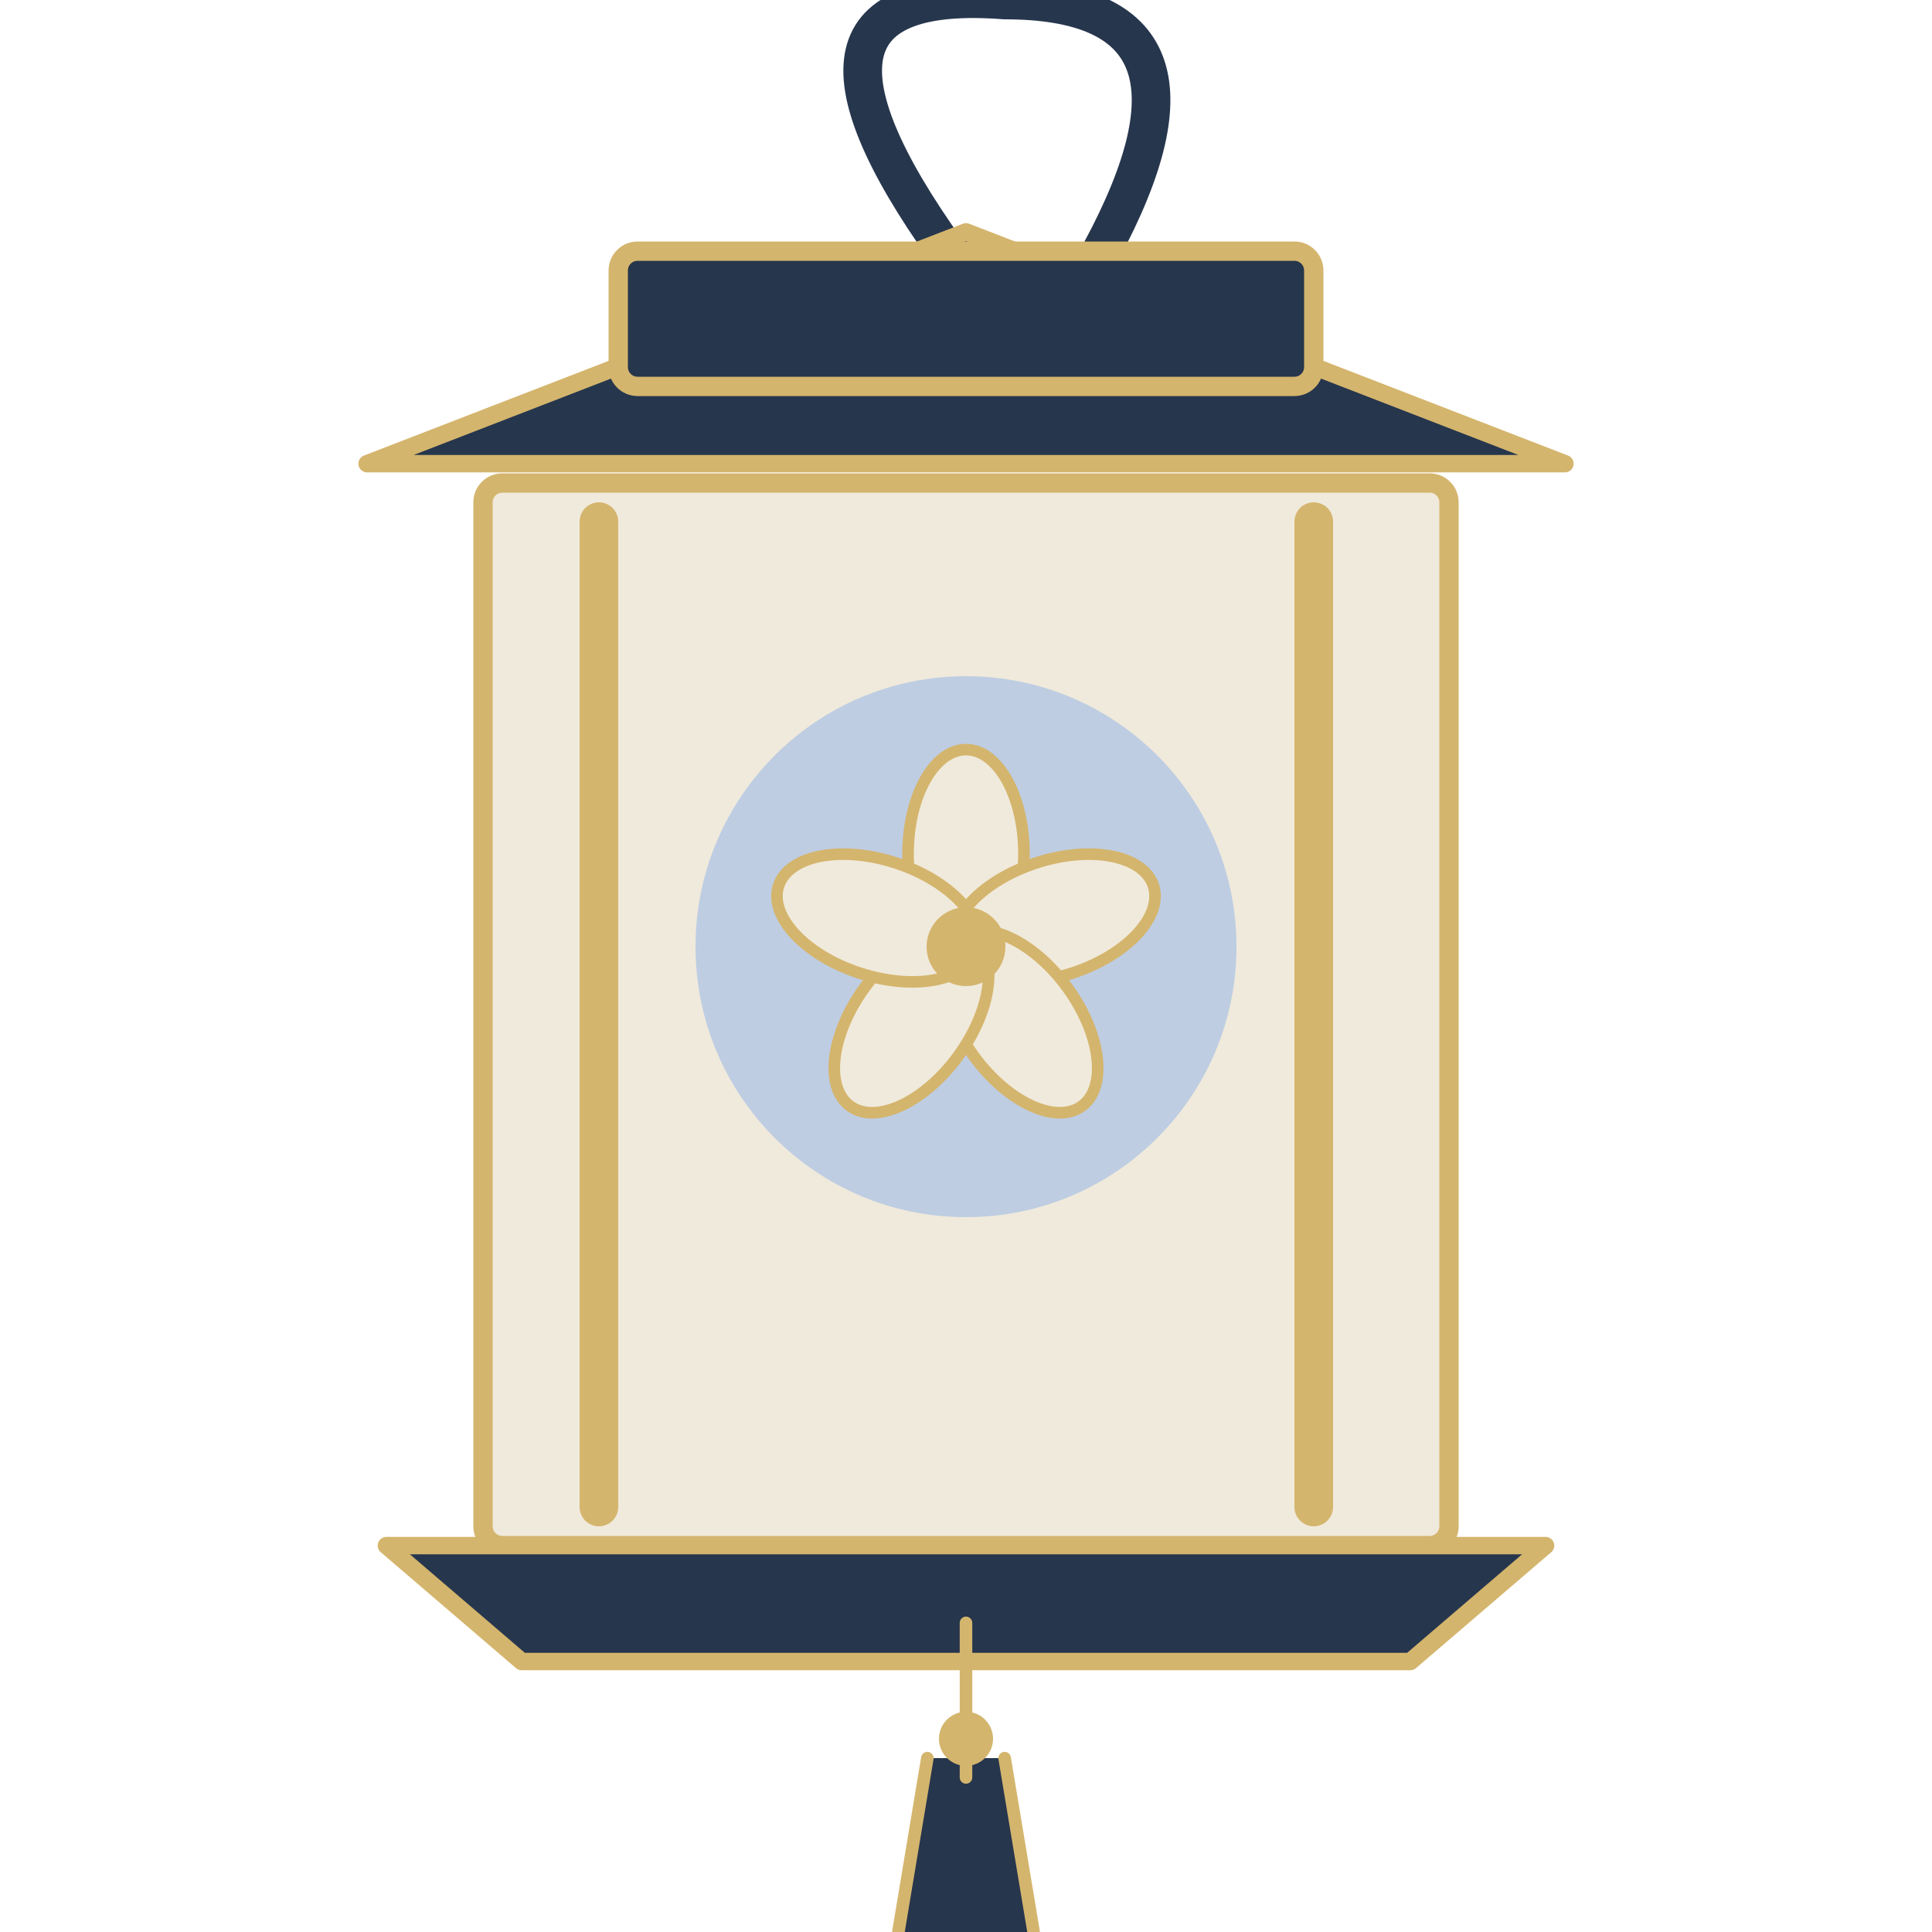
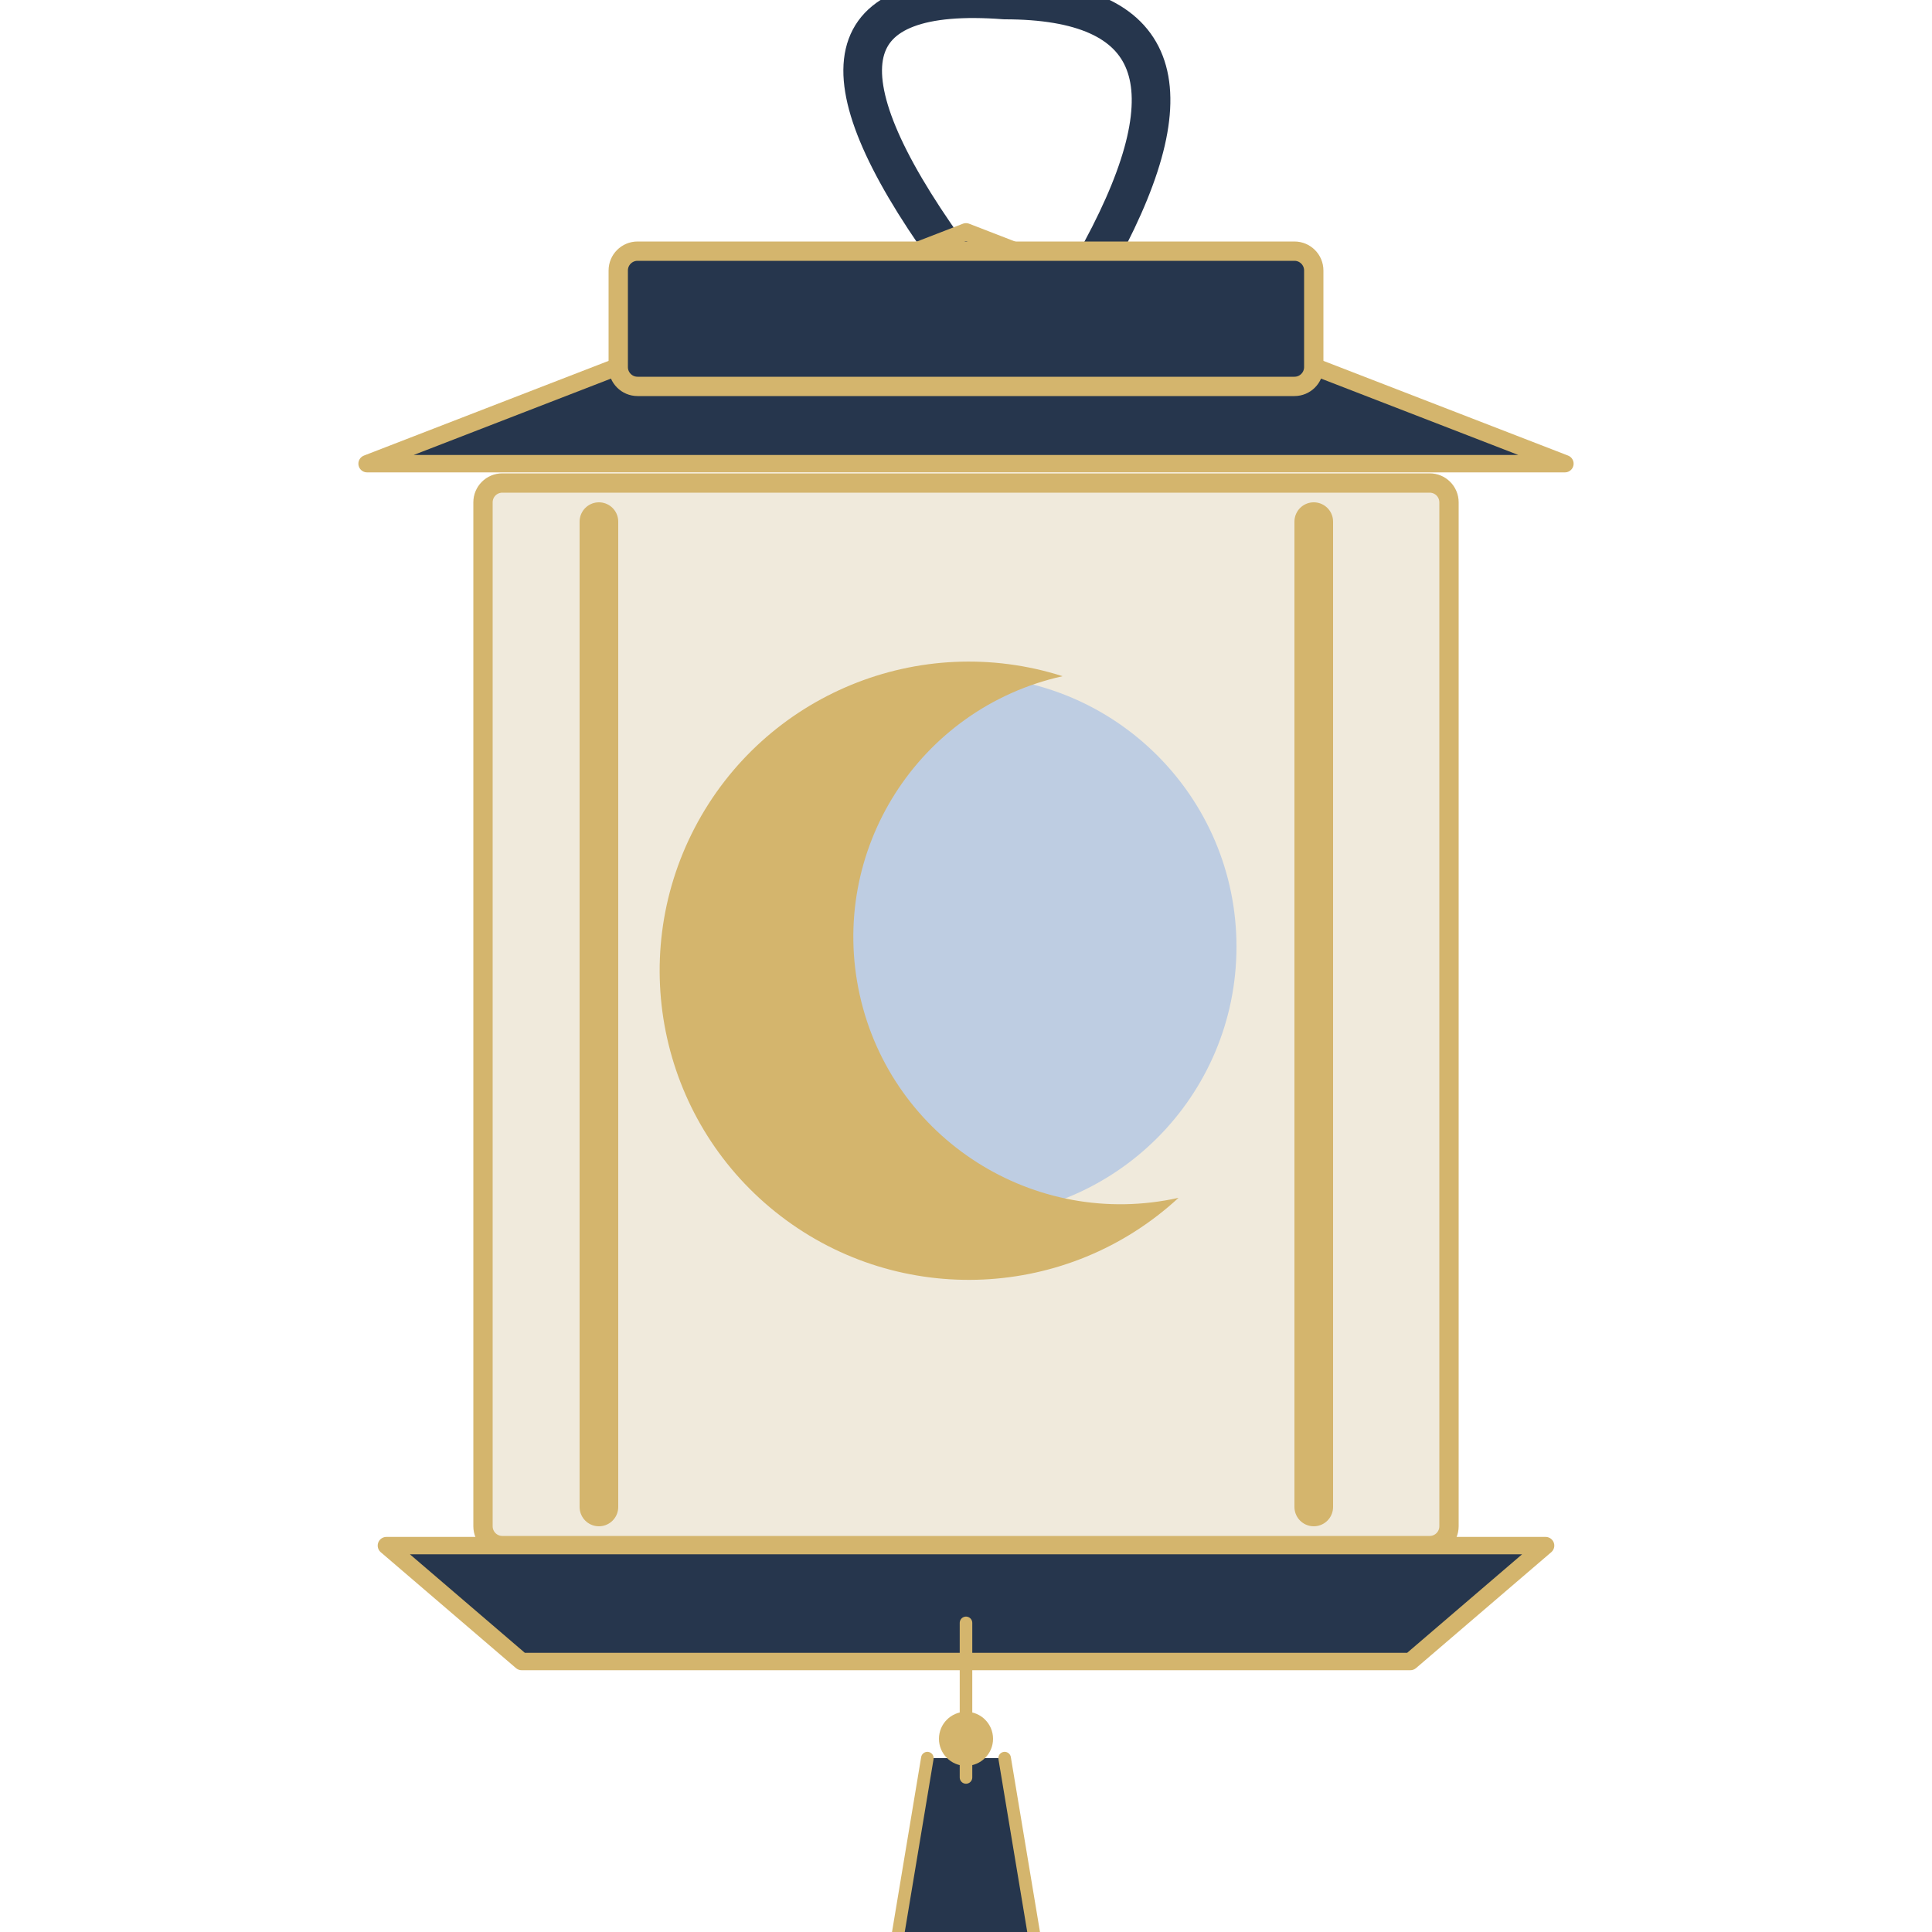
<svg xmlns="http://www.w3.org/2000/svg" viewBox="0 0 100 100">
  <defs>
    <linearGradient id="sleep-4-study-1-shade" x1="0" y1="0" x2="1" y2="1">
      <stop offset="0" stop-color="#becde2" />
      <stop offset="0.3" stop-color="#26364d" />
      <stop offset="0.8" stop-color="#26364d" />
      <stop offset="1" stop-color="#becde2" />
    </linearGradient>
    <pattern id="sleep-4-study-1-floral" width="32" height="42" patternUnits="userSpaceOnUse">
      <rect x="0" y="0" width="32" height="42" fill="#26364d" stroke="none" stroke-width="1" rx="0" />
      <g transform="translate(12 31) scale(0.55)">
        <path d="M0 0Q-11-13-6-25Q7-20 0 0" fill="#d4b56d" stroke="none" stroke-width="0.9" stroke-linecap="round" stroke-linejoin="round" />
        <path d="M0 0Q15-12 18-23Q4-23 0 0" fill="#becde2" stroke="none" stroke-width="0.9" stroke-linecap="round" stroke-linejoin="round" />
        <path d="M0 2L0-17" fill="none" stroke="#d4b56d" stroke-width="0.7" stroke-linecap="round" stroke-linejoin="round" />
      </g>
      <g transform="translate(23 13) scale(0.45)">
        <ellipse cx="0" cy="-4" rx="2.5" ry="4.5" fill="#f0eadc" stroke="#d4b56d" stroke-width="0.5" transform="rotate(0)" />
        <ellipse cx="0" cy="-4" rx="2.5" ry="4.5" fill="#f0eadc" stroke="#d4b56d" stroke-width="0.5" transform="rotate(72)" />
        <ellipse cx="0" cy="-4" rx="2.5" ry="4.5" fill="#f0eadc" stroke="#d4b56d" stroke-width="0.5" transform="rotate(144)" />
        <ellipse cx="0" cy="-4" rx="2.5" ry="4.5" fill="#f0eadc" stroke="#d4b56d" stroke-width="0.5" transform="rotate(216)" />
        <ellipse cx="0" cy="-4" rx="2.5" ry="4.5" fill="#f0eadc" stroke="#d4b56d" stroke-width="0.5" transform="rotate(288)" />
        <circle cx="0" cy="0" r="1.7" fill="#d4b56d" stroke="none" stroke-width="0.8" />
      </g>
    </pattern>
  </defs>
  <path d="M49 13Q39-1 52 0Q64 0 57 13" fill="none" stroke="#26364d" stroke-width="2" stroke-linecap="round" stroke-linejoin="round" />
  <rect x="25" y="25" width="50" height="55" fill="#f0eadc" stroke="#d4b56d" stroke-width="1" rx="1" />
  <path d="M19 24L50 12L81 24ZM20 80H80L73 86H27Z" fill="#26364d" stroke="#d4b56d" stroke-width="0.9" stroke-linecap="round" stroke-linejoin="round" />
  <line x1="31" y1="27" x2="31" y2="78" stroke="#d4b56d" stroke-width="2" stroke-linecap="round" />
  <line x1="68" y1="27" x2="68" y2="78" stroke="#d4b56d" stroke-width="2" stroke-linecap="round" />
  <circle cx="50" cy="49" r="14" fill="#becde2" stroke="none" stroke-width="0.8" />
-   <g transform="translate(50 49) scale(1.2)">
-     <ellipse cx="0" cy="-4" rx="2.5" ry="4.5" fill="#f0eadc" stroke="#d4b56d" stroke-width="0.5" transform="rotate(0)" />
-     <ellipse cx="0" cy="-4" rx="2.5" ry="4.5" fill="#f0eadc" stroke="#d4b56d" stroke-width="0.5" transform="rotate(72)" />
-     <ellipse cx="0" cy="-4" rx="2.5" ry="4.5" fill="#f0eadc" stroke="#d4b56d" stroke-width="0.5" transform="rotate(144)" />
-     <ellipse cx="0" cy="-4" rx="2.5" ry="4.5" fill="#f0eadc" stroke="#d4b56d" stroke-width="0.5" transform="rotate(216)" />
-     <ellipse cx="0" cy="-4" rx="2.5" ry="4.5" fill="#f0eadc" stroke="#d4b56d" stroke-width="0.5" transform="rotate(288)" />
-     <circle cx="0" cy="0" r="1.7" fill="#d4b56d" stroke="none" stroke-width="0.8" />
-   </g>
+   <path d="M55 35A16 16 0 1 0 61 62A13 13 0 0 1 55 35" fill="#d4b56d" stroke="none" stroke-width="0.9" stroke-linecap="round" stroke-linejoin="round" />
  <rect x="32" y="13" width="36" height="7" fill="#26364d" stroke="#d4b56d" stroke-width="1" rx="1" />
  <path d="M50 84v8m-2-1l-2 12h8l-2-12" fill="#26364d" stroke="#d4b56d" stroke-width="0.65" stroke-linecap="round" stroke-linejoin="round" />
  <circle cx="50" cy="90" r="1.4" fill="#d4b56d" stroke="none" stroke-width="0.8" />
</svg>
